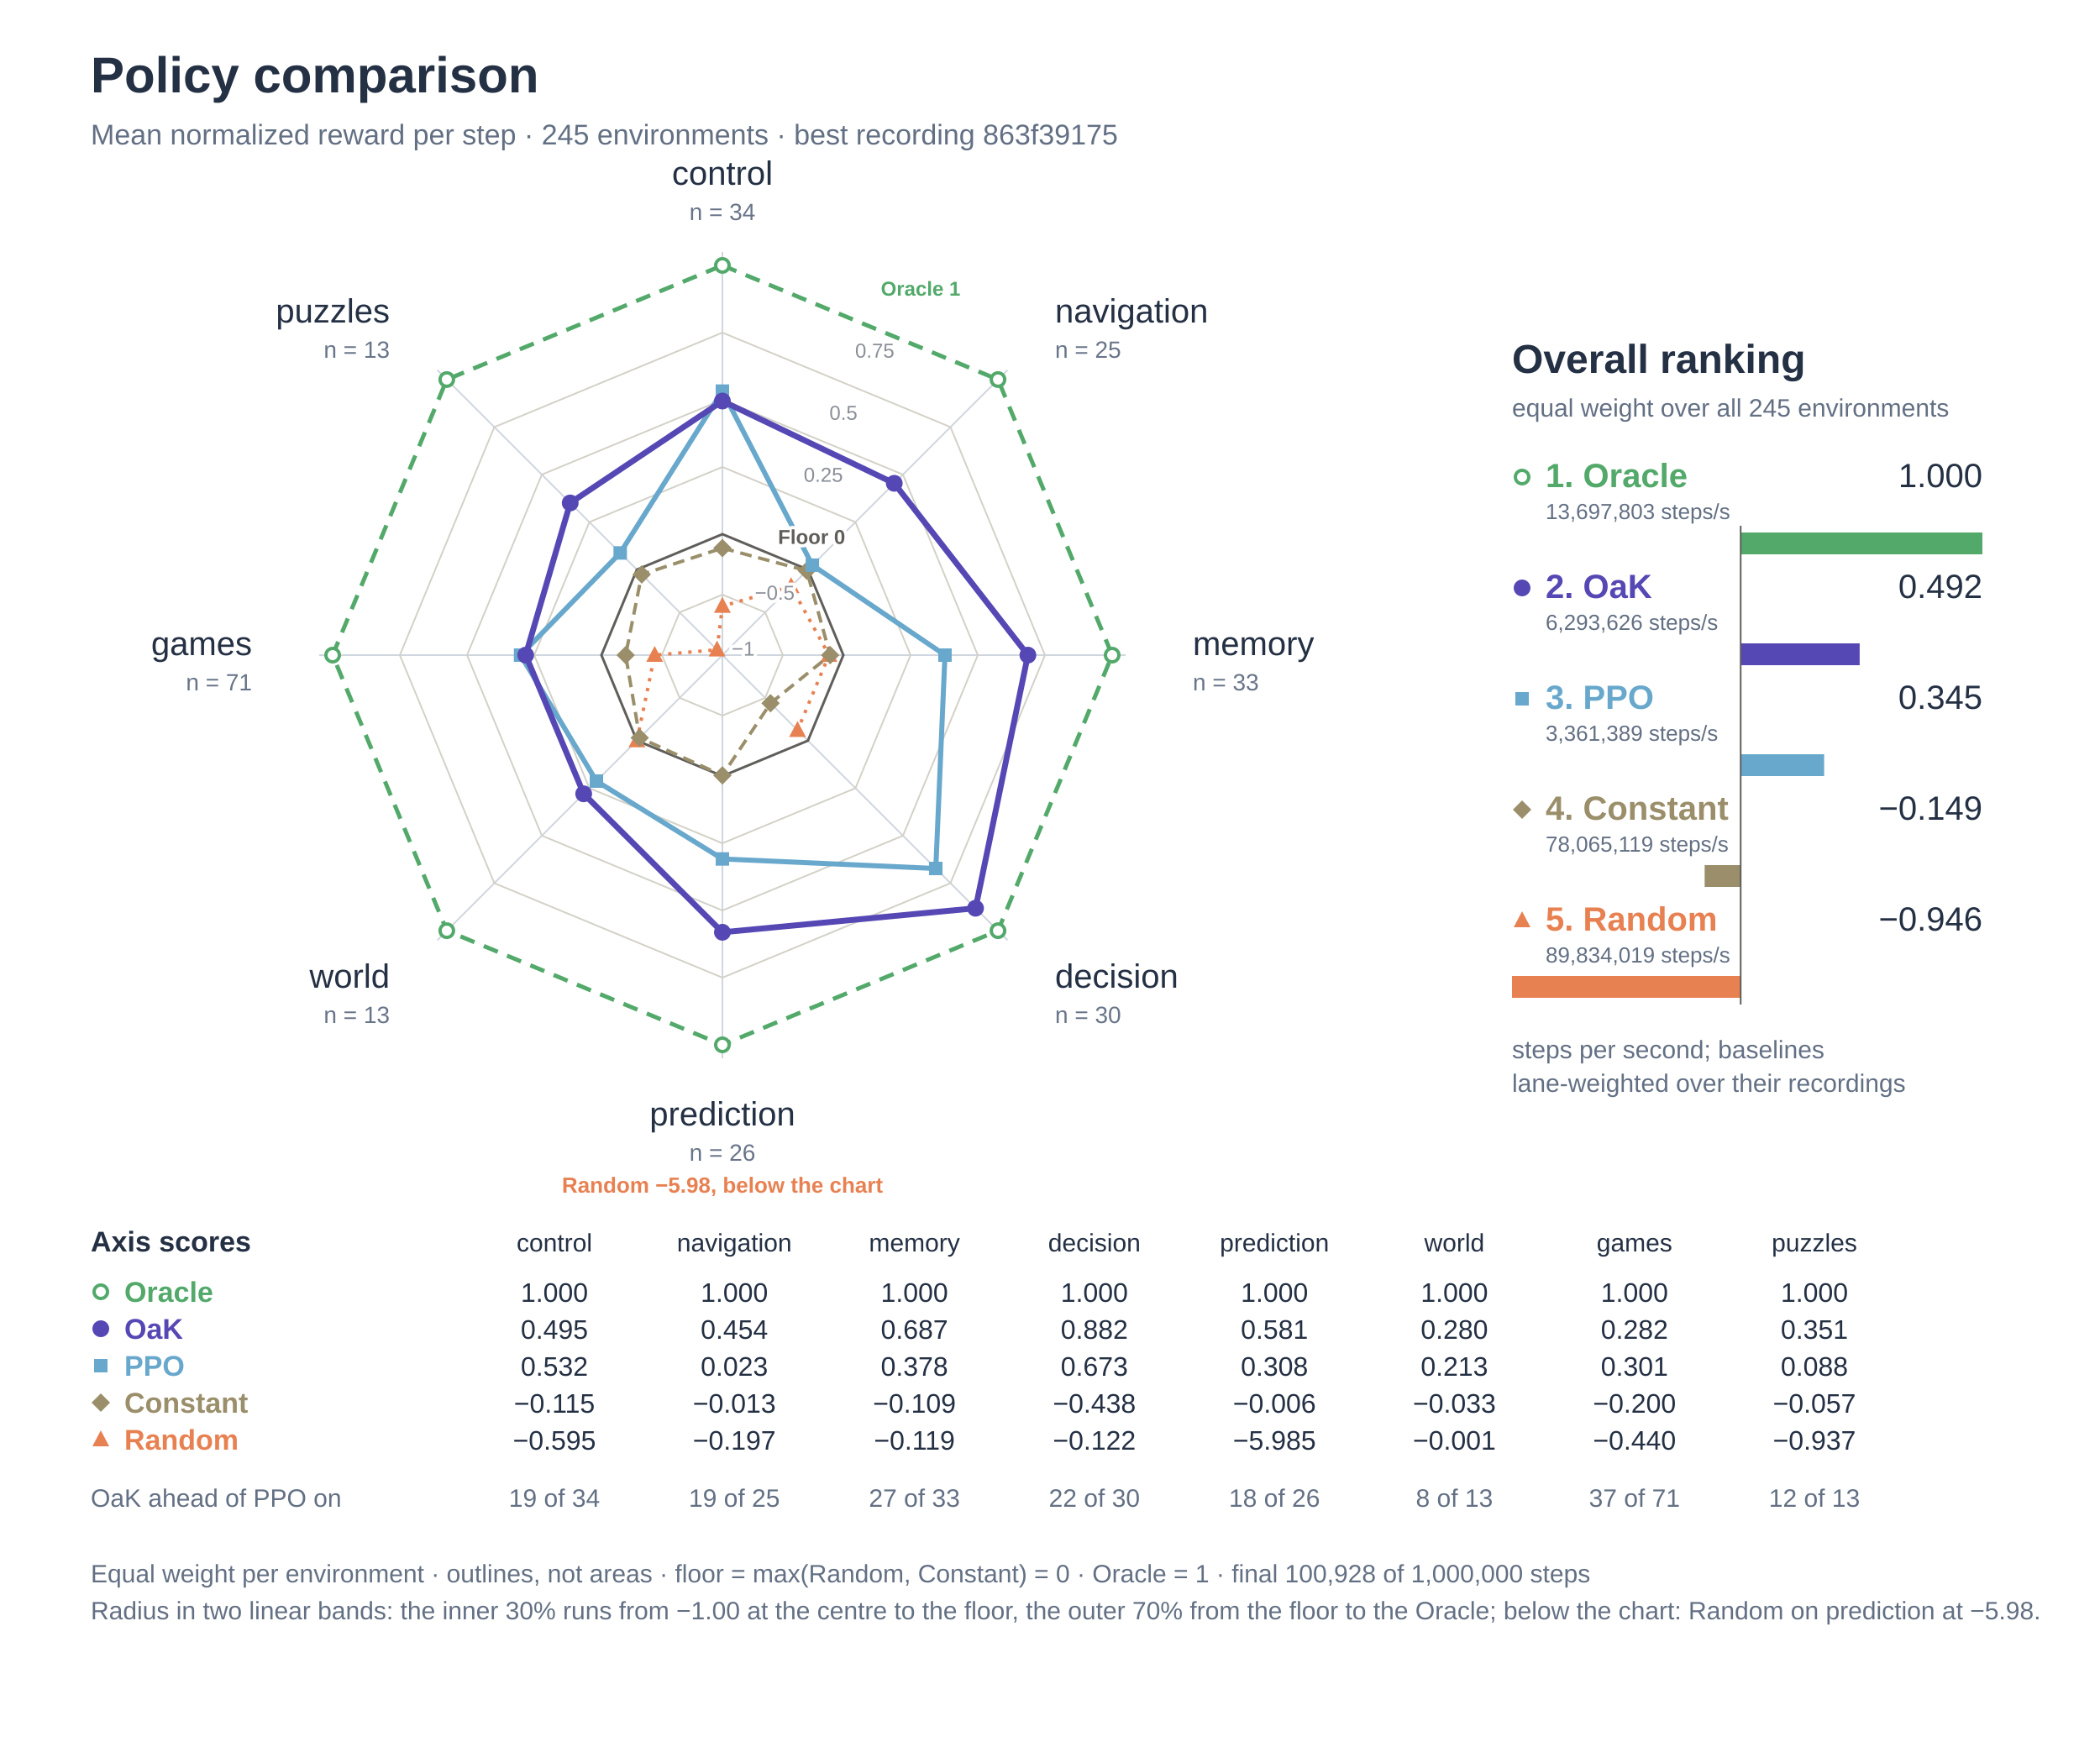
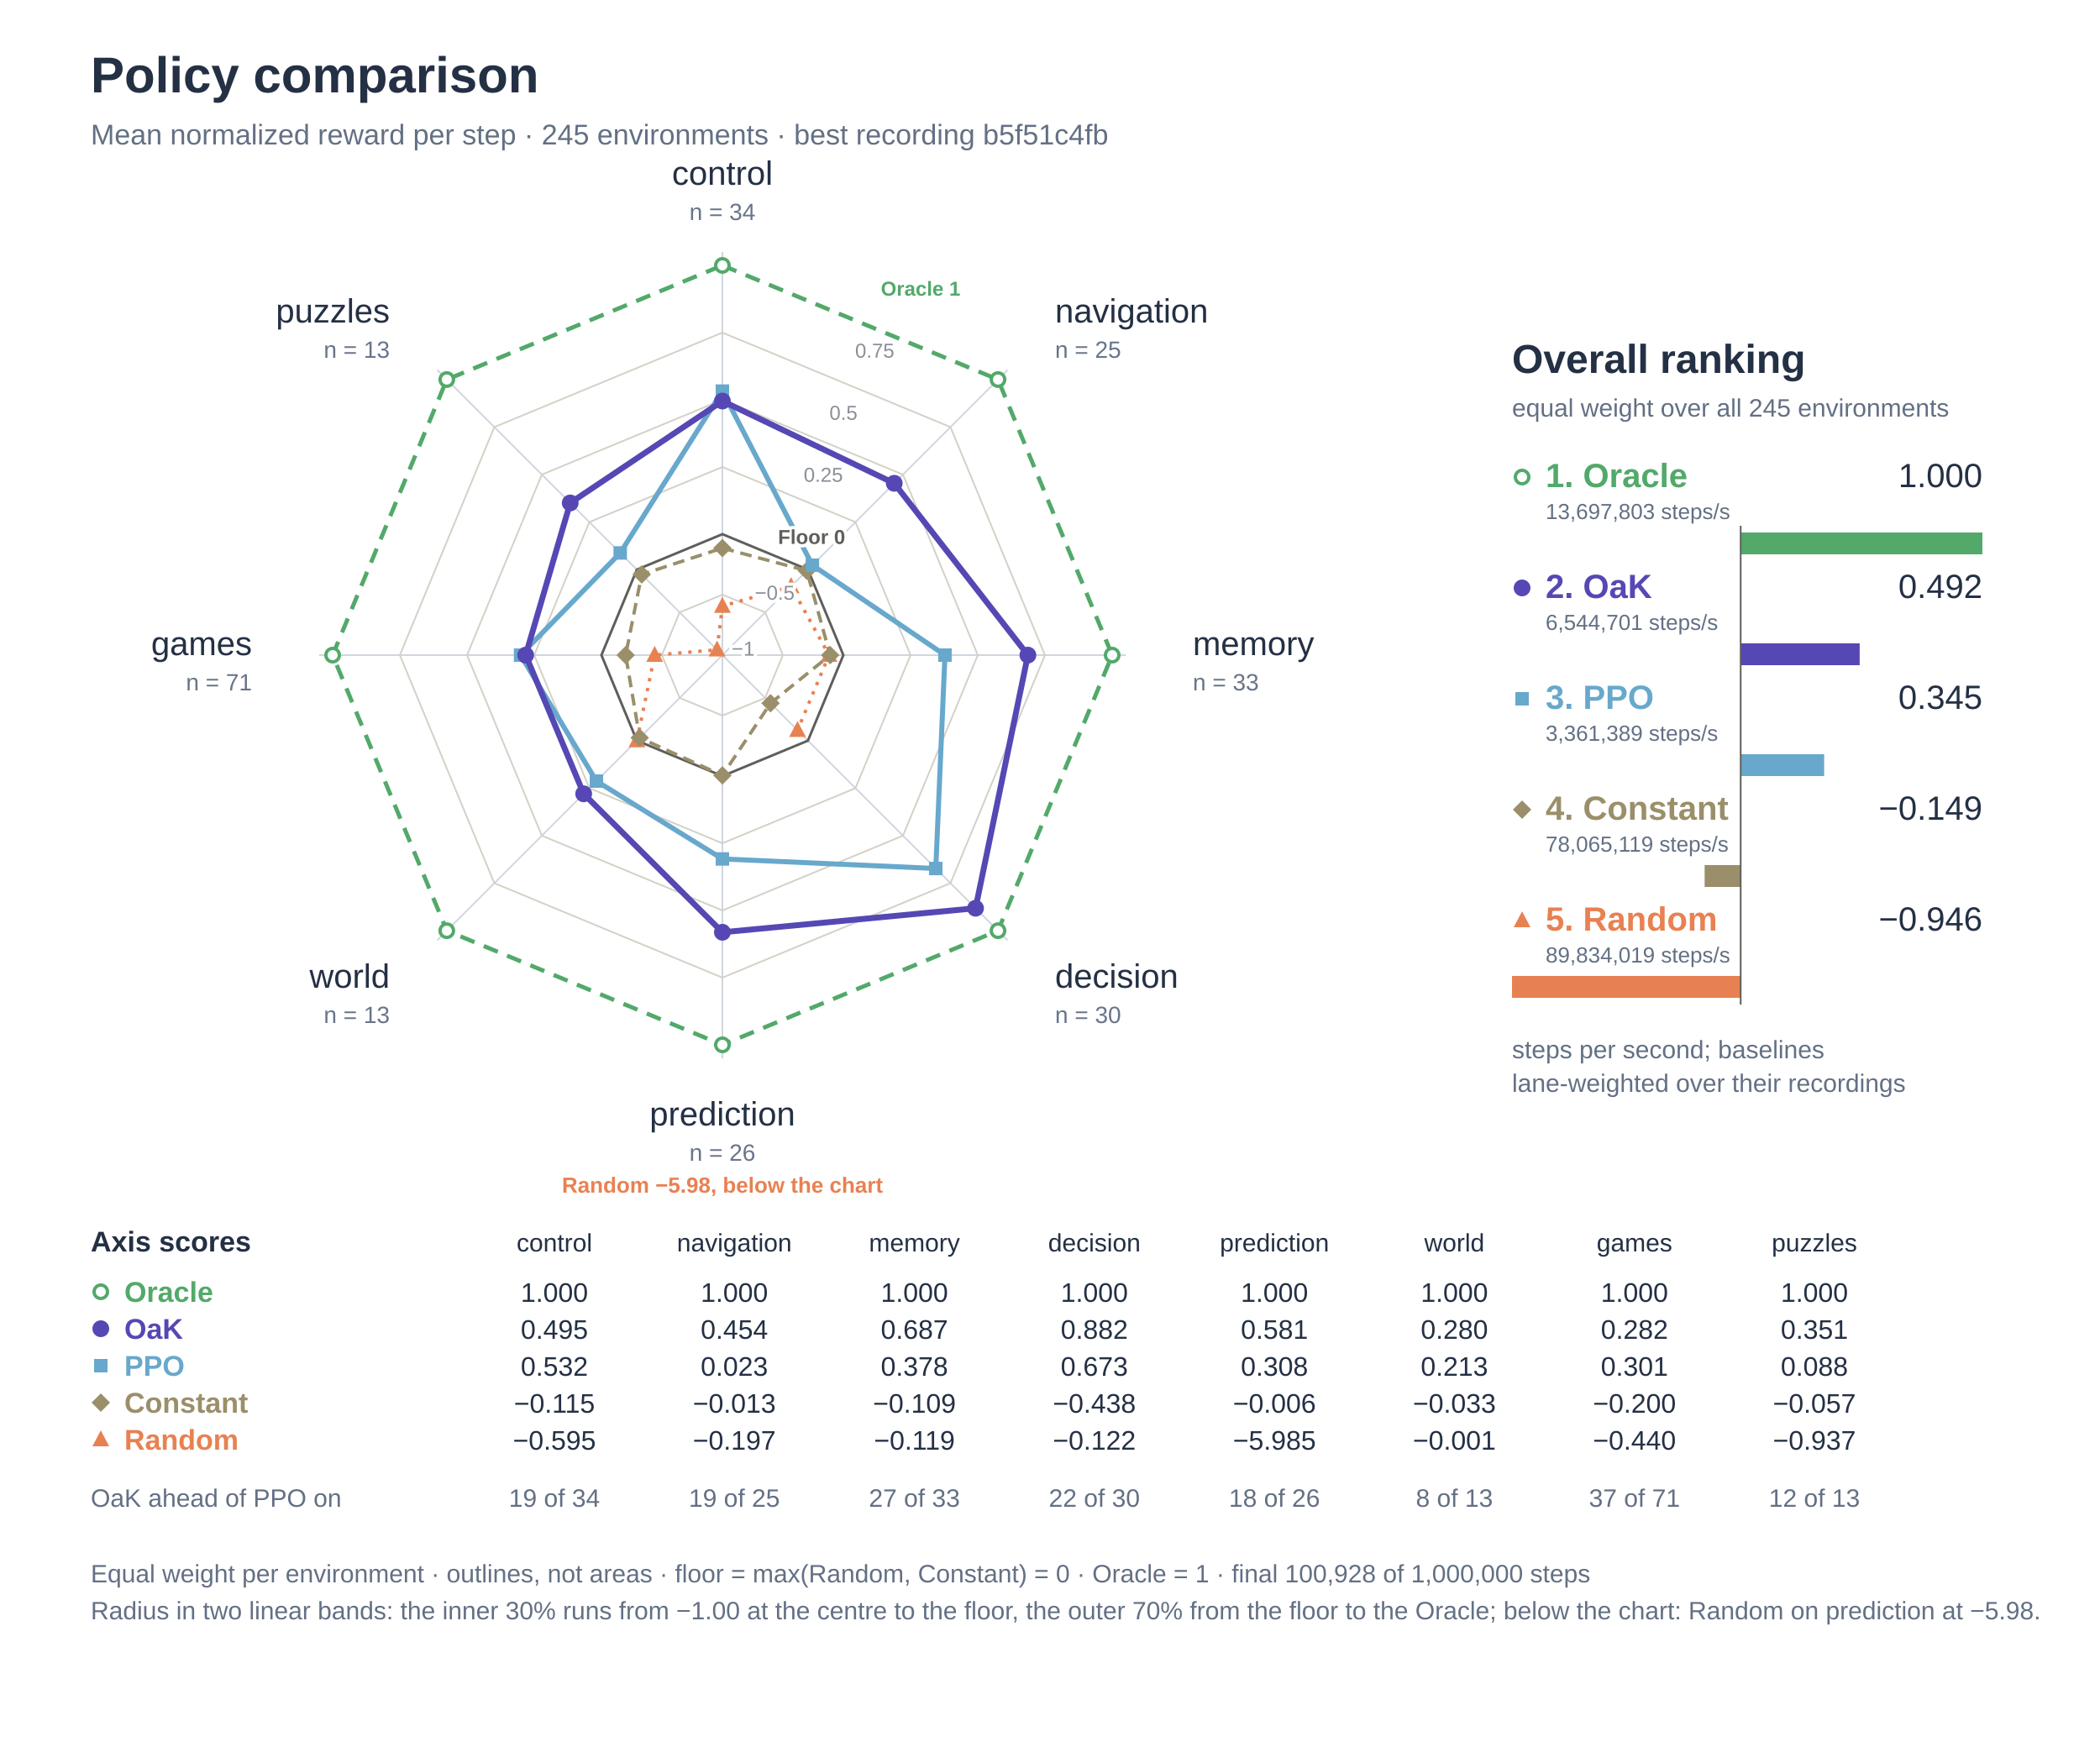
<svg xmlns="http://www.w3.org/2000/svg" width="1250" height="1040" viewBox="0 0 1250 1040" role="img" aria-labelledby="title desc">
  <rect width="1250" height="1040" fill="#ffffff" />
  <g font-family="Arial, Helvetica, sans-serif" fill="#243044">
    <text x="54.0" y="55.0" font-size="30" fill="#243044" text-anchor="start" font-weight="600">Policy comparison</text>
-     <text x="54.0" y="86.0" font-size="17" fill="#637084" text-anchor="start" font-weight="400">Mean normalized reward per step · 245 environments · best recording 863f39175</text>
+     <text x="54.0" y="86.0" font-size="17" fill="#637084" text-anchor="start" font-weight="400">Mean normalized reward per step · 245 environments · best recording b5f51c4fb</text>
    <path d="M 430 390 L 430.00 150.00" stroke="#d0d6df" stroke-width="1" />
    <path d="M 430 390 L 599.71 220.29" stroke="#d0d6df" stroke-width="1" />
    <path d="M 430 390 L 670.00 390.00" stroke="#d0d6df" stroke-width="1" />
    <path d="M 430 390 L 599.71 559.71" stroke="#d0d6df" stroke-width="1" />
    <path d="M 430 390 L 430.00 630.00" stroke="#d0d6df" stroke-width="1" />
    <path d="M 430 390 L 260.29 559.71" stroke="#d0d6df" stroke-width="1" />
    <path d="M 430 390 L 190.00 390.00" stroke="#d0d6df" stroke-width="1" />
    <path d="M 430 390 L 260.29 220.29" stroke="#d0d6df" stroke-width="1" />
    <polygon points="430.00,354.00 455.46,364.54 466.00,390.00 455.46,415.46 430.00,426.00 404.54,415.46 394.00,390.00 404.54,364.54" fill="none" stroke="#d3d1c7" stroke-width="1" />
    <polygon points="430.00,278.00 509.20,310.80 542.00,390.00 509.20,469.20 430.00,502.00 350.80,469.20 318.00,390.00 350.80,310.80" fill="none" stroke="#d3d1c7" stroke-width="1" />
    <polygon points="430.00,238.00 537.48,282.52 582.00,390.00 537.48,497.48 430.00,542.00 322.52,497.48 278.00,390.00 322.52,282.52" fill="none" stroke="#d3d1c7" stroke-width="1" />
    <polygon points="430.00,198.00 565.76,254.24 622.00,390.00 565.76,525.76 430.00,582.00 294.24,525.76 238.00,390.00 294.24,254.24" fill="none" stroke="#d3d1c7" stroke-width="1" />
    <polygon points="430.00,318.00 480.91,339.09 502.00,390.00 480.91,440.91 430.00,462.00 379.09,440.91 358.00,390.00 379.09,339.09" fill="none" stroke="#5f5e5a" stroke-width="1.5" />
    <path d="M 430.00 158.00 L 594.05 225.95 L 662.00 390.00 L 594.05 554.05 L 430.00 622.00 L 265.95 554.05 L 198.00 390.00 L 265.95 225.95 Z" fill="none" stroke="#52a96a" stroke-width="2.5" stroke-dasharray="9 6" stroke-linejoin="round" />
    <circle cx="430.00" cy="158.00" r="4" fill="#ffffff" stroke="#52a96a" stroke-width="2" />
    <circle cx="594.05" cy="225.95" r="4" fill="#ffffff" stroke="#52a96a" stroke-width="2" />
    <circle cx="662.00" cy="390.00" r="4" fill="#ffffff" stroke="#52a96a" stroke-width="2" />
    <circle cx="594.05" cy="554.05" r="4" fill="#ffffff" stroke="#52a96a" stroke-width="2" />
    <circle cx="430.00" cy="622.00" r="4" fill="#ffffff" stroke="#52a96a" stroke-width="2" />
    <circle cx="265.95" cy="554.05" r="4" fill="#ffffff" stroke="#52a96a" stroke-width="2" />
    <circle cx="198.00" cy="390.00" r="4" fill="#ffffff" stroke="#52a96a" stroke-width="2" />
    <circle cx="265.95" cy="225.95" r="4" fill="#ffffff" stroke="#52a96a" stroke-width="2" />
    <path d="M 379.14 440.86 L 389.68 390.00 L 426.80 386.80 L 430.00 360.82 L 470.90 349.10 L 493.46 390.00 L 474.71 434.71" fill="none" stroke="#e88152" stroke-width="2" stroke-dasharray="2 4" stroke-linejoin="round" />
    <polygon points="430.00,355.32 435.00,364.82 425.00,364.82" fill="#e88152" />
    <polygon points="470.90,343.60 475.90,353.10 465.90,353.10" fill="#e88152" />
    <polygon points="493.46,384.50 498.46,394.00 488.46,394.00" fill="#e88152" />
    <polygon points="474.71,429.21 479.71,438.71 469.71,438.71" fill="#e88152" />
    <polygon points="379.14,435.36 384.14,444.86 374.14,444.86" fill="#e88152" />
    <polygon points="389.68,384.50 394.68,394.00 384.68,394.00" fill="#e88152" />
    <polygon points="426.80,381.30 431.80,390.80 421.80,390.80" fill="#e88152" />
    <path d="M 430.00 326.29 L 480.23 339.77 L 494.15 390.00 L 458.64 418.64 L 430.00 461.59 L 380.78 439.22 L 372.41 390.00 L 381.97 341.97 Z" fill="none" stroke="#9a8f6a" stroke-width="2" stroke-dasharray="7 4" stroke-linejoin="round" />
    <polygon points="430.00,320.79 435.50,326.29 430.00,331.79 424.50,326.29" fill="#9a8f6a" />
    <polygon points="480.23,334.27 485.73,339.77 480.23,345.27 474.73,339.77" fill="#9a8f6a" />
    <polygon points="494.15,384.50 499.65,390.00 494.15,395.50 488.65,390.00" fill="#9a8f6a" />
    <polygon points="458.64,413.14 464.14,418.64 458.64,424.14 453.14,418.64" fill="#9a8f6a" />
    <polygon points="430.00,456.09 435.50,461.59 430.00,467.09 424.50,461.59" fill="#9a8f6a" />
    <polygon points="380.78,433.72 386.28,439.22 380.78,444.72 375.28,439.22" fill="#9a8f6a" />
    <polygon points="372.41,384.50 377.91,390.00 372.41,395.50 366.91,390.00" fill="#9a8f6a" />
    <polygon points="381.97,336.47 387.47,341.97 381.97,347.47 376.47,341.97" fill="#9a8f6a" />
    <path d="M 430.00 232.82 L 483.55 336.45 L 562.48 390.00 L 557.02 517.02 L 430.00 511.33 L 355.01 464.99 L 309.87 390.00 L 369.17 329.17 Z" fill="none" stroke="#68a8cc" stroke-width="3" stroke-linejoin="round" />
    <rect x="426.00" y="228.82" width="8" height="8" fill="#68a8cc" />
    <rect x="479.55" y="332.45" width="8" height="8" fill="#68a8cc" />
    <rect x="558.48" y="386.00" width="8" height="8" fill="#68a8cc" />
    <rect x="553.02" y="513.02" width="8" height="8" fill="#68a8cc" />
    <rect x="426.00" y="507.33" width="8" height="8" fill="#68a8cc" />
    <rect x="351.01" y="460.99" width="8" height="8" fill="#68a8cc" />
    <rect x="305.87" y="386.00" width="8" height="8" fill="#68a8cc" />
    <rect x="365.17" y="325.17" width="8" height="8" fill="#68a8cc" />
    <path d="M 430.00 238.74 L 532.29 287.71 L 611.84 390.00 L 580.68 540.68 L 430.00 554.98 L 347.43 472.57 L 312.90 390.00 L 339.41 299.41 Z" fill="none" stroke="#5548b4" stroke-width="3.5" stroke-linejoin="round" />
    <circle cx="430.00" cy="238.74" r="5" fill="#5548b4" />
    <circle cx="532.29" cy="287.71" r="5" fill="#5548b4" />
    <circle cx="611.84" cy="390.00" r="5" fill="#5548b4" />
    <circle cx="580.68" cy="540.68" r="5" fill="#5548b4" />
    <circle cx="430.00" cy="554.98" r="5" fill="#5548b4" />
    <circle cx="347.43" cy="472.57" r="5" fill="#5548b4" />
    <circle cx="312.90" cy="390.00" r="5" fill="#5548b4" />
    <circle cx="339.41" cy="299.41" r="5" fill="#5548b4" />
    <text x="435.5" y="390.3" font-size="12" fill="#8a8f98" text-anchor="start" font-weight="400" stroke="#ffffff" stroke-width="4" stroke-linejoin="round" paint-order="stroke">−1</text>
    <text x="449.3" y="357.0" font-size="12" fill="#8a8f98" text-anchor="start" font-weight="400" stroke="#ffffff" stroke-width="4" stroke-linejoin="round" paint-order="stroke">−0.5</text>
    <text x="478.4" y="286.8" font-size="12" fill="#8a8f98" text-anchor="start" font-weight="400" stroke="#ffffff" stroke-width="4" stroke-linejoin="round" paint-order="stroke">0.25</text>
    <text x="493.7" y="249.9" font-size="12" fill="#8a8f98" text-anchor="start" font-weight="400" stroke="#ffffff" stroke-width="4" stroke-linejoin="round" paint-order="stroke">0.5</text>
    <text x="509.0" y="212.9" font-size="12" fill="#8a8f98" text-anchor="start" font-weight="400" stroke="#ffffff" stroke-width="4" stroke-linejoin="round" paint-order="stroke">0.75</text>
    <text x="463.1" y="323.8" font-size="12" fill="#5f5e5a" text-anchor="start" font-weight="600" stroke="#ffffff" stroke-width="4" stroke-linejoin="round" paint-order="stroke">Floor 0</text>
    <text x="524.3" y="176.0" font-size="12" fill="#52a96a" text-anchor="start" font-weight="600" stroke="#ffffff" stroke-width="4" stroke-linejoin="round" paint-order="stroke">Oracle 1</text>
    <text x="430.0" y="110.0" font-size="20" fill="#243044" text-anchor="middle" font-weight="400">control</text>
    <text x="430.0" y="131.0" font-size="14" fill="#687489" text-anchor="middle" font-weight="400">n = 34</text>
    <text x="628.0" y="192.0" font-size="20" fill="#243044" text-anchor="start" font-weight="400">navigation</text>
    <text x="628.0" y="213.0" font-size="14" fill="#687489" text-anchor="start" font-weight="400">n = 25</text>
    <text x="710.0" y="390.0" font-size="20" fill="#243044" text-anchor="start" font-weight="400">memory</text>
    <text x="710.0" y="411.0" font-size="14" fill="#687489" text-anchor="start" font-weight="400">n = 33</text>
    <text x="628.0" y="588.0" font-size="20" fill="#243044" text-anchor="start" font-weight="400">decision</text>
    <text x="628.0" y="609.0" font-size="14" fill="#687489" text-anchor="start" font-weight="400">n = 30</text>
    <text x="430.0" y="670.0" font-size="20" fill="#243044" text-anchor="middle" font-weight="400">prediction</text>
    <text x="430.0" y="691.0" font-size="14" fill="#687489" text-anchor="middle" font-weight="400">n = 26</text>
    <text x="430.0" y="710.0" font-size="13" fill="#e88152" text-anchor="middle" font-weight="600">Random −5.98, below the chart</text>
    <text x="232.0" y="588.0" font-size="20" fill="#243044" text-anchor="end" font-weight="400">world</text>
    <text x="232.0" y="609.0" font-size="14" fill="#687489" text-anchor="end" font-weight="400">n = 13</text>
    <text x="150.0" y="390.0" font-size="20" fill="#243044" text-anchor="end" font-weight="400">games</text>
    <text x="150.0" y="411.0" font-size="14" fill="#687489" text-anchor="end" font-weight="400">n = 71</text>
    <text x="232.0" y="192.0" font-size="20" fill="#243044" text-anchor="end" font-weight="400">puzzles</text>
    <text x="232.0" y="213.0" font-size="14" fill="#687489" text-anchor="end" font-weight="400">n = 13</text>
    <text x="900.0" y="222.0" font-size="24" fill="#243044" text-anchor="start" font-weight="600">Overall ranking</text>
    <text x="900.0" y="248.0" font-size="15" fill="#637084" text-anchor="start" font-weight="400">equal weight over all 245 environments</text>
    <circle cx="906.00" cy="284.00" r="4" fill="#ffffff" stroke="#52a96a" stroke-width="2" />
    <text x="920.0" y="290.0" font-size="20" fill="#52a96a" text-anchor="start" font-weight="600">1. Oracle</text>
    <text x="1180.0" y="290.0" font-size="20" fill="#243044" text-anchor="end" font-weight="400">1.000</text>
    <rect x="1036.11" y="317" width="143.89" height="13" fill="#52a96a" />
    <text x="920.0" y="309.0" font-size="13" fill="#637084" text-anchor="start" font-weight="400">13,697,803 steps/s</text>
    <circle cx="906.00" cy="350.00" r="5" fill="#5548b4" />
    <text x="920.0" y="356.0" font-size="20" fill="#5548b4" text-anchor="start" font-weight="600">2. OaK</text>
    <text x="1180.0" y="356.0" font-size="20" fill="#243044" text-anchor="end" font-weight="400">0.492</text>
    <rect x="1036.11" y="383" width="70.84" height="13" fill="#5548b4" />
-     <text x="920.0" y="375.0" font-size="13" fill="#637084" text-anchor="start" font-weight="400">6,293,626 steps/s</text>
+     <text x="920.0" y="375.0" font-size="13" fill="#637084" text-anchor="start" font-weight="400">6,544,701 steps/s</text>
    <rect x="902.00" y="412.00" width="8" height="8" fill="#68a8cc" />
    <text x="920.0" y="422.0" font-size="20" fill="#68a8cc" text-anchor="start" font-weight="600">3. PPO</text>
    <text x="1180.0" y="422.0" font-size="20" fill="#243044" text-anchor="end" font-weight="400">0.345</text>
    <rect x="1036.11" y="449" width="49.70" height="13" fill="#68a8cc" />
    <text x="920.0" y="441.0" font-size="13" fill="#637084" text-anchor="start" font-weight="400">3,361,389 steps/s</text>
    <polygon points="906.00,476.50 911.50,482.00 906.00,487.50 900.50,482.00" fill="#9a8f6a" />
    <text x="920.0" y="488.0" font-size="20" fill="#9a8f6a" text-anchor="start" font-weight="600">4. Constant</text>
    <text x="1180.0" y="488.0" font-size="20" fill="#243044" text-anchor="end" font-weight="400">−0.149</text>
    <rect x="1014.67" y="515" width="21.44" height="13" fill="#9a8f6a" />
    <text x="920.0" y="507.0" font-size="13" fill="#637084" text-anchor="start" font-weight="400">78,065,119 steps/s</text>
    <polygon points="906.00,542.50 911.00,552.00 901.00,552.00" fill="#e88152" />
    <text x="920.0" y="554.0" font-size="20" fill="#e88152" text-anchor="start" font-weight="600">5. Random</text>
    <text x="1180.0" y="554.0" font-size="20" fill="#243044" text-anchor="end" font-weight="400">−0.946</text>
    <rect x="900.00" y="581" width="136.11" height="13" fill="#e88152" />
    <text x="920.0" y="573.0" font-size="13" fill="#637084" text-anchor="start" font-weight="400">89,834,019 steps/s</text>
    <path d="M 1036.11 313 V 598" stroke="#5f5e5a" stroke-width="1" />
    <text x="900.0" y="630.0" font-size="15" fill="#637084" text-anchor="start" font-weight="400">steps per second; baselines</text>
    <text x="900.0" y="650.0" font-size="15" fill="#637084" text-anchor="start" font-weight="400">lane-weighted over their recordings</text>
    <text x="54.0" y="745.0" font-size="17" fill="#243044" text-anchor="start" font-weight="600">Axis scores</text>
    <text x="330.0" y="745.0" font-size="15" fill="#243044" text-anchor="middle" font-weight="400">control</text>
    <text x="437.1" y="745.0" font-size="15" fill="#243044" text-anchor="middle" font-weight="400">navigation</text>
    <text x="544.3" y="745.0" font-size="15" fill="#243044" text-anchor="middle" font-weight="400">memory</text>
    <text x="651.4" y="745.0" font-size="15" fill="#243044" text-anchor="middle" font-weight="400">decision</text>
    <text x="758.6" y="745.0" font-size="15" fill="#243044" text-anchor="middle" font-weight="400">prediction</text>
    <text x="865.7" y="745.0" font-size="15" fill="#243044" text-anchor="middle" font-weight="400">world</text>
    <text x="972.9" y="745.0" font-size="15" fill="#243044" text-anchor="middle" font-weight="400">games</text>
    <text x="1080.0" y="745.0" font-size="15" fill="#243044" text-anchor="middle" font-weight="400">puzzles</text>
    <circle cx="60.00" cy="769.00" r="4" fill="#ffffff" stroke="#52a96a" stroke-width="2" />
    <text x="74.0" y="775.0" font-size="17" fill="#52a96a" text-anchor="start" font-weight="600">Oracle</text>
    <text x="330.0" y="775.0" font-size="16" fill="#243044" text-anchor="middle" font-weight="400">1.000</text>
    <text x="437.1" y="775.0" font-size="16" fill="#243044" text-anchor="middle" font-weight="400">1.000</text>
    <text x="544.3" y="775.0" font-size="16" fill="#243044" text-anchor="middle" font-weight="400">1.000</text>
    <text x="651.4" y="775.0" font-size="16" fill="#243044" text-anchor="middle" font-weight="400">1.000</text>
    <text x="758.6" y="775.0" font-size="16" fill="#243044" text-anchor="middle" font-weight="400">1.000</text>
    <text x="865.7" y="775.0" font-size="16" fill="#243044" text-anchor="middle" font-weight="400">1.000</text>
    <text x="972.9" y="775.0" font-size="16" fill="#243044" text-anchor="middle" font-weight="400">1.000</text>
    <text x="1080.0" y="775.0" font-size="16" fill="#243044" text-anchor="middle" font-weight="400">1.000</text>
    <circle cx="60.00" cy="791.00" r="5" fill="#5548b4" />
    <text x="74.0" y="797.0" font-size="17" fill="#5548b4" text-anchor="start" font-weight="600">OaK</text>
    <text x="330.0" y="797.0" font-size="16" fill="#243044" text-anchor="middle" font-weight="400">0.495</text>
    <text x="437.1" y="797.0" font-size="16" fill="#243044" text-anchor="middle" font-weight="400">0.454</text>
    <text x="544.3" y="797.0" font-size="16" fill="#243044" text-anchor="middle" font-weight="400">0.687</text>
    <text x="651.4" y="797.0" font-size="16" fill="#243044" text-anchor="middle" font-weight="400">0.882</text>
    <text x="758.6" y="797.0" font-size="16" fill="#243044" text-anchor="middle" font-weight="400">0.581</text>
    <text x="865.7" y="797.0" font-size="16" fill="#243044" text-anchor="middle" font-weight="400">0.280</text>
    <text x="972.9" y="797.0" font-size="16" fill="#243044" text-anchor="middle" font-weight="400">0.282</text>
    <text x="1080.0" y="797.0" font-size="16" fill="#243044" text-anchor="middle" font-weight="400">0.351</text>
    <rect x="56.00" y="809.00" width="8" height="8" fill="#68a8cc" />
    <text x="74.0" y="819.0" font-size="17" fill="#68a8cc" text-anchor="start" font-weight="600">PPO</text>
    <text x="330.0" y="819.0" font-size="16" fill="#243044" text-anchor="middle" font-weight="400">0.532</text>
    <text x="437.1" y="819.0" font-size="16" fill="#243044" text-anchor="middle" font-weight="400">0.023</text>
    <text x="544.3" y="819.0" font-size="16" fill="#243044" text-anchor="middle" font-weight="400">0.378</text>
    <text x="651.4" y="819.0" font-size="16" fill="#243044" text-anchor="middle" font-weight="400">0.673</text>
    <text x="758.6" y="819.0" font-size="16" fill="#243044" text-anchor="middle" font-weight="400">0.308</text>
    <text x="865.7" y="819.0" font-size="16" fill="#243044" text-anchor="middle" font-weight="400">0.213</text>
    <text x="972.9" y="819.0" font-size="16" fill="#243044" text-anchor="middle" font-weight="400">0.301</text>
    <text x="1080.0" y="819.0" font-size="16" fill="#243044" text-anchor="middle" font-weight="400">0.088</text>
    <polygon points="60.00,829.50 65.50,835.00 60.00,840.50 54.50,835.00" fill="#9a8f6a" />
    <text x="74.0" y="841.0" font-size="17" fill="#9a8f6a" text-anchor="start" font-weight="600">Constant</text>
    <text x="330.0" y="841.0" font-size="16" fill="#243044" text-anchor="middle" font-weight="400">−0.115</text>
    <text x="437.1" y="841.0" font-size="16" fill="#243044" text-anchor="middle" font-weight="400">−0.013</text>
    <text x="544.3" y="841.0" font-size="16" fill="#243044" text-anchor="middle" font-weight="400">−0.109</text>
    <text x="651.4" y="841.0" font-size="16" fill="#243044" text-anchor="middle" font-weight="400">−0.438</text>
    <text x="758.6" y="841.0" font-size="16" fill="#243044" text-anchor="middle" font-weight="400">−0.006</text>
    <text x="865.7" y="841.0" font-size="16" fill="#243044" text-anchor="middle" font-weight="400">−0.033</text>
    <text x="972.9" y="841.0" font-size="16" fill="#243044" text-anchor="middle" font-weight="400">−0.200</text>
    <text x="1080.0" y="841.0" font-size="16" fill="#243044" text-anchor="middle" font-weight="400">−0.057</text>
    <polygon points="60.00,851.50 65.00,861.00 55.00,861.00" fill="#e88152" />
    <text x="74.0" y="863.0" font-size="17" fill="#e88152" text-anchor="start" font-weight="600">Random</text>
    <text x="330.0" y="863.0" font-size="16" fill="#243044" text-anchor="middle" font-weight="400">−0.595</text>
    <text x="437.1" y="863.0" font-size="16" fill="#243044" text-anchor="middle" font-weight="400">−0.197</text>
    <text x="544.3" y="863.0" font-size="16" fill="#243044" text-anchor="middle" font-weight="400">−0.119</text>
    <text x="651.4" y="863.0" font-size="16" fill="#243044" text-anchor="middle" font-weight="400">−0.122</text>
    <text x="758.6" y="863.0" font-size="16" fill="#243044" text-anchor="middle" font-weight="400">−5.985</text>
    <text x="865.7" y="863.0" font-size="16" fill="#243044" text-anchor="middle" font-weight="400">−0.001</text>
    <text x="972.9" y="863.0" font-size="16" fill="#243044" text-anchor="middle" font-weight="400">−0.440</text>
    <text x="1080.0" y="863.0" font-size="16" fill="#243044" text-anchor="middle" font-weight="400">−0.937</text>
    <text x="54.0" y="897.0" font-size="15" fill="#637084" text-anchor="start" font-weight="400">OaK ahead of PPO on</text>
    <text x="330.0" y="897.0" font-size="15" fill="#637084" text-anchor="middle" font-weight="400">19 of 34</text>
    <text x="437.1" y="897.0" font-size="15" fill="#637084" text-anchor="middle" font-weight="400">19 of 25</text>
    <text x="544.3" y="897.0" font-size="15" fill="#637084" text-anchor="middle" font-weight="400">27 of 33</text>
    <text x="651.4" y="897.0" font-size="15" fill="#637084" text-anchor="middle" font-weight="400">22 of 30</text>
    <text x="758.6" y="897.0" font-size="15" fill="#637084" text-anchor="middle" font-weight="400">18 of 26</text>
    <text x="865.7" y="897.0" font-size="15" fill="#637084" text-anchor="middle" font-weight="400">8 of 13</text>
    <text x="972.9" y="897.0" font-size="15" fill="#637084" text-anchor="middle" font-weight="400">37 of 71</text>
    <text x="1080.0" y="897.0" font-size="15" fill="#637084" text-anchor="middle" font-weight="400">12 of 13</text>
    <text x="54.0" y="942.0" font-size="15" fill="#637084" text-anchor="start" font-weight="400">Equal weight per environment · outlines, not areas · floor = max(Random, Constant) = 0 · Oracle = 1 · final 100,928 of 1,000,000 steps</text>
    <text x="54.0" y="964.0" font-size="15" fill="#637084" text-anchor="start" font-weight="400">Radius in two linear bands: the inner 30% runs from −1.00 at the centre to the floor, the outer 70% from the floor to the Oracle; below the chart: Random on prediction at −5.98.</text>
  </g>
</svg>
